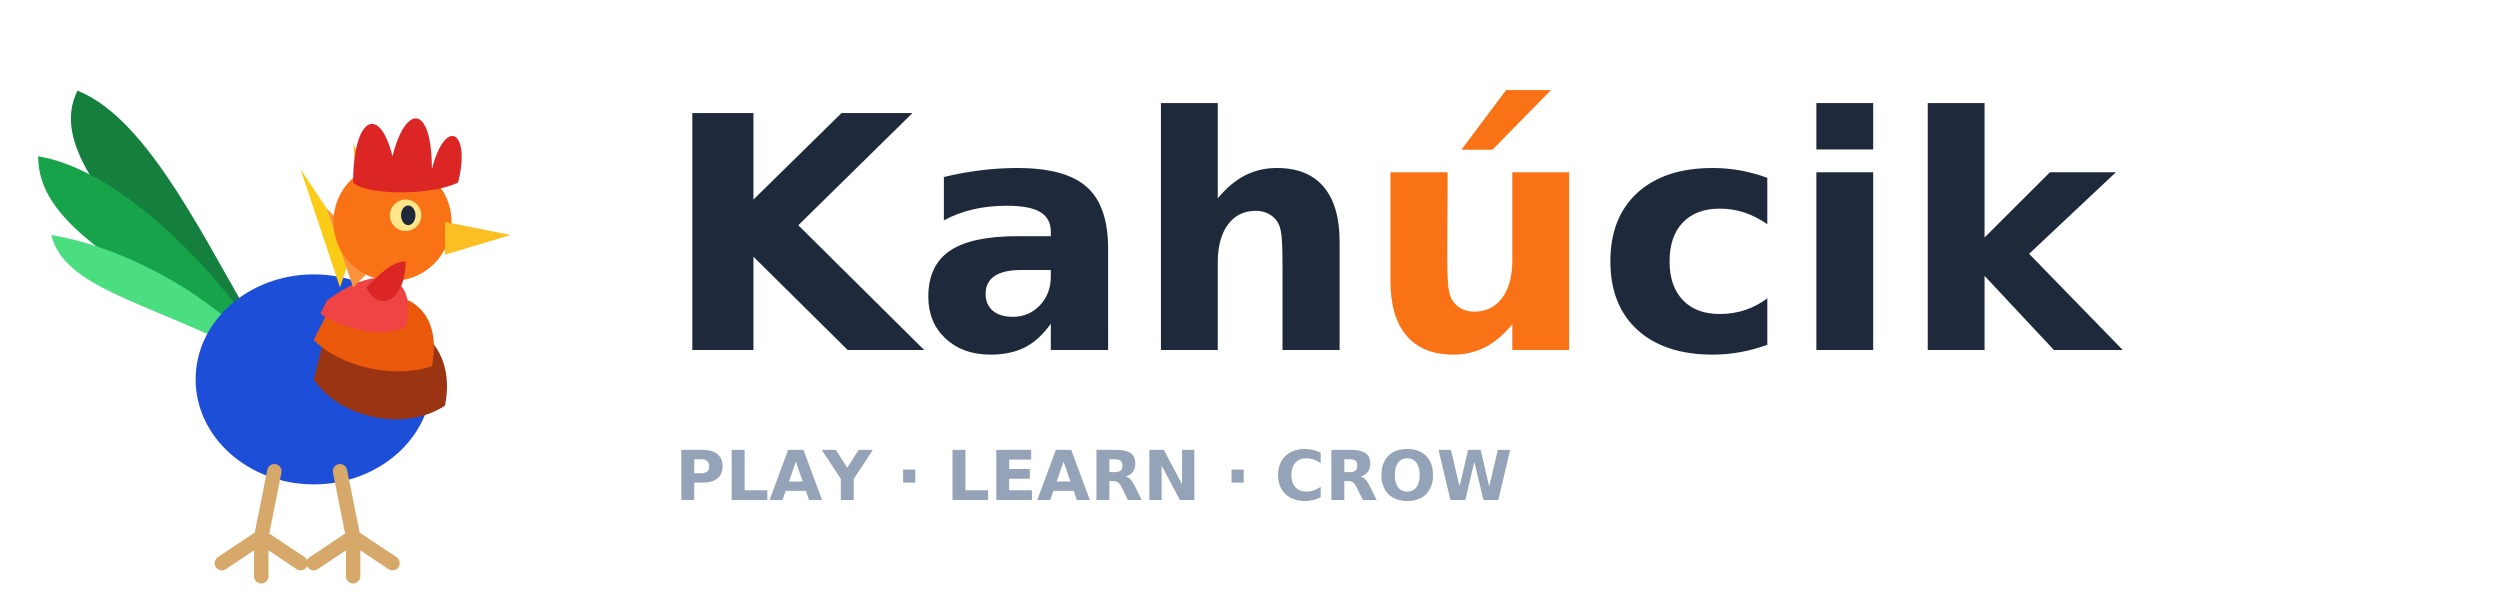
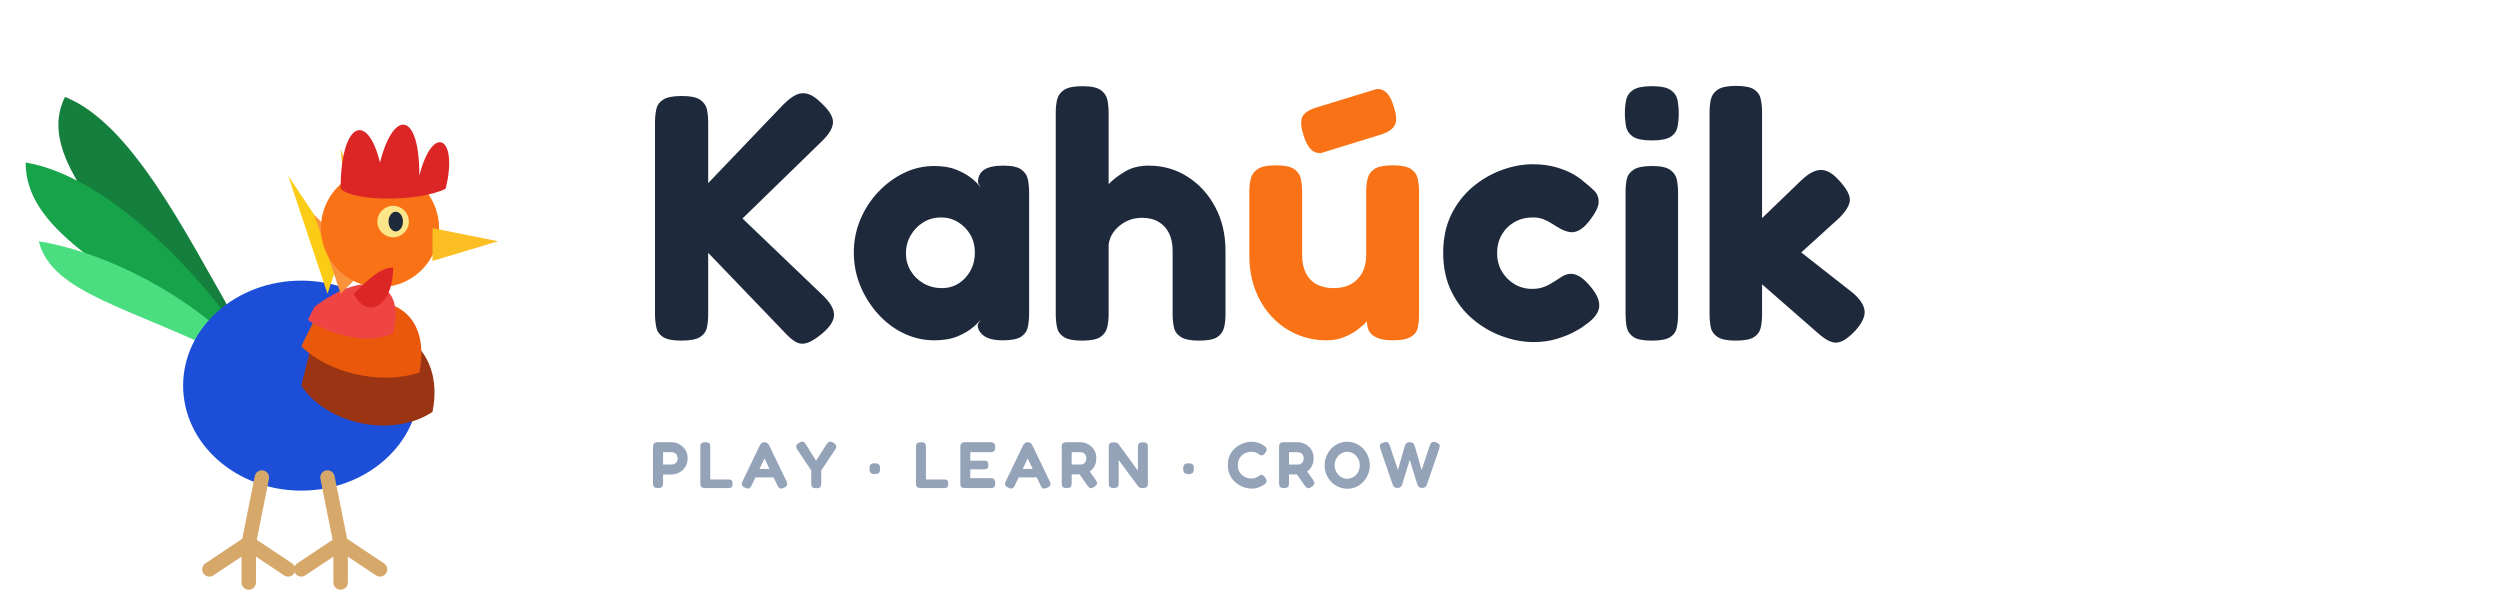
<svg xmlns="http://www.w3.org/2000/svg" width="400" height="96" viewBox="0 0 400 96" role="img" aria-label="Kahucik">
-   <g transform="translate(4,4) scale(1.05)" fill="none">
+   <g transform="translate(2,5) scale(1.05)" fill="none">
    <path d="M30 46 C12 28, 4 18, 8 10 C18 14, 26 30, 34 44Z" fill="#15803D" />
    <path d="M32 48 C14 36, 2 30, 2 20 C14 22, 28 36, 36 48Z" fill="#16A34A" />
    <path d="M34 50 C18 42, 6 40, 4 32 C16 34, 30 42, 38 52Z" fill="#4ADE80" />
    <ellipse cx="34" cy="50" rx="5" ry="3.5" fill="#FEF3C7" />
    <ellipse cx="44" cy="54" rx="18" ry="16" fill="#1D4ED8" />
    <path d="M46 46 C58 42, 66 48, 64 58 C58 62, 48 60, 44 54Z" fill="#9A3412" />
    <path d="M46 44 C56 38, 64 42, 62 52 C56 54, 48 52, 44 48Z" fill="#EA580C" />
    <path d="M46 42 C54 36, 60 38, 58 46 C54 48, 48 46, 45 44Z" fill="#EF4444" />
    <path d="M48 40 L42 22 L50 34Z" fill="#FACC15" />
    <path d="M52 38 L50 18 L56 32Z" fill="#FBBF24" />
    <path d="M56 36 L58 16 L62 30Z" fill="#F59E0B" />
    <path d="M50 40 L46 28 L54 36Z" fill="#FB923C" />
    <circle cx="56" cy="30" r="9" fill="#F97316" />
    <path d="M50 24 C50 14, 54 12, 56 20 C58 12, 62 12, 62 22 C64 14, 68 16, 66 24 C62 26, 52 26, 50 24Z" fill="#DC2626" />
    <path d="M64 30 L74 32 L64 35Z" fill="#FBBF24" />
    <path d="M58 36 C58 42, 54 44, 52 40 C54 38, 56 36, 58 36Z" fill="#DC2626" />
    <circle cx="58" cy="29" r="2.4" fill="#FDE68A" />
    <ellipse cx="58.4" cy="29" rx="1.1" ry="1.5" fill="#1E293B" />
    <path d="M38 68 L36 78 M36 78 L30 82 M36 78 L36 84 M36 78 L42 82" stroke="#D6A86A" stroke-width="2.2" stroke-linecap="round" stroke-linejoin="round" />
    <path d="M48 68 L50 78 M50 78 L44 82 M50 78 L50 84 M50 78 L56 82" stroke="#D6A86A" stroke-width="2.2" stroke-linecap="round" stroke-linejoin="round" />
  </g>
-   <path d="M110.77 56L110.77 18.09L120.55 18.09L120.55 31.93L134.64 18.09L145.99 18.09L127.73 36.04L147.87 56L135.63 56L120.55 41.07L120.55 56L110.77 56M168.13 43.20L163.41 43.20Q160.56 43.20 159.13 44.17Q157.70 45.13 157.70 47.01Q157.70 48.74 158.85 49.72Q160.01 50.69 162.06 50.69Q164.63 50.69 166.38 48.85Q168.13 47.01 168.13 44.24L168.13 43.20M177.30 39.78L177.30 56L168.13 56L168.13 51.79Q166.30 54.38 164.02 55.56Q161.73 56.74 158.46 56.74Q154.04 56.74 151.28 54.16Q148.53 51.58 148.53 47.47Q148.53 42.47 151.97 40.13Q155.41 37.79 162.77 37.79L168.13 37.79L168.13 37.08Q168.13 34.93 166.43 33.92Q164.73 32.92 161.12 32.92Q158.20 32.92 155.69 33.50Q153.18 34.09 151.02 35.26L151.02 28.32Q153.94 27.61 156.88 27.25Q159.83 26.88 162.77 26.88Q170.47 26.88 173.88 29.91Q177.30 32.95 177.30 39.78M214.34 38.68L214.34 56L205.20 56L205.20 53.18L205.20 42.80Q205.20 39.06 205.04 37.67Q204.87 36.27 204.46 35.61Q203.93 34.72 203.02 34.23Q202.10 33.73 200.94 33.73Q198.09 33.73 196.47 35.93Q194.84 38.13 194.84 42.01L194.84 56L185.75 56L185.75 16.49L194.84 16.49L194.84 31.73Q196.90 29.24 199.21 28.06Q201.52 26.88 204.31 26.88Q209.24 26.88 211.79 29.90Q214.34 32.92 214.34 38.68" fill="#1e293b" />
-   <path d="M222.47 44.93L222.47 27.56L231.61 27.56L231.61 30.41Q231.61 32.72 231.58 36.21Q231.56 39.70 231.56 40.87Q231.56 44.29 231.73 45.81Q231.91 47.32 232.34 48Q232.90 48.89 233.80 49.37Q234.71 49.86 235.87 49.86Q238.72 49.86 240.34 47.67Q241.97 45.49 241.97 41.60L241.97 27.56L251.06 27.56L251.06 56L241.97 56L241.97 51.89Q239.91 54.38 237.61 55.56Q235.31 56.74 232.55 56.74Q227.62 56.74 225.04 53.71Q222.47 50.69 222.47 44.93M233.82 23.96L240.98 14.41L248.16 14.41L238.79 23.96" fill="#f97316" />
-   <path d="M282.77 28.45L282.77 35.87Q280.92 34.60 279.05 33.99Q277.18 33.38 275.18 33.38Q271.37 33.38 269.25 35.60Q267.13 37.82 267.13 41.81Q267.13 45.79 269.25 48.01Q271.37 50.24 275.18 50.24Q277.31 50.24 279.23 49.60Q281.14 48.97 282.77 47.72L282.77 55.16Q280.64 55.95 278.44 56.34Q276.24 56.74 274.04 56.74Q266.34 56.74 262 52.79Q257.66 48.84 257.66 41.81Q257.66 34.77 262 30.83Q266.34 26.88 274.04 26.88Q276.27 26.88 278.44 27.27Q280.61 27.66 282.77 28.45M290.62 56L290.62 27.56L299.71 27.56L299.71 56L290.62 56M290.62 23.91L290.62 16.49L299.71 16.49L299.71 23.91L290.62 23.91M308.44 56L308.44 16.49L317.53 16.49L317.53 38L327.99 27.56L338.55 27.56L324.66 40.61L339.64 56L328.63 56L317.53 44.14L317.53 56" fill="#1e293b" />
-   <path d="M109.01 80L109.01 71.98L112.44 71.98Q113.97 71.98 114.79 72.66Q115.61 73.34 115.61 74.60Q115.61 75.86 114.79 76.54Q113.97 77.22 112.44 77.22L111.08 77.22L111.08 80L109.01 80M112.22 73.48L111.08 73.48L111.08 75.72L112.22 75.72Q112.82 75.72 113.15 75.43Q113.48 75.13 113.48 74.60Q113.48 74.06 113.15 73.77Q112.82 73.48 112.22 73.48M117.07 80L117.07 71.98L119.14 71.98L119.14 78.44L122.77 78.44L122.77 80L117.07 80M129.45 80L128.95 78.54L125.71 78.54L125.20 80L123.13 80L126.10 71.98L128.56 71.98L131.53 80L129.45 80M127.33 73.86L126.23 77.05L128.43 77.05L127.33 73.86M134.53 76.62L131.48 71.98L133.74 71.98L135.56 74.84L137.39 71.98L139.66 71.98L136.60 76.62L136.60 80L134.53 80L134.53 76.62M144.50 77.22L144.50 75.14L146.44 75.14L146.44 77.22L144.50 77.22M152.40 80L152.40 71.98L154.47 71.98L154.47 78.44L158.10 78.44L158.10 80L152.40 80M159.41 80L159.41 71.98L164.99 71.98L164.99 73.54L161.47 73.54L161.47 75.04L164.78 75.04L164.78 76.60L161.47 76.60L161.47 78.44L165.11 78.44L165.11 80L159.41 80M172.29 80L171.79 78.54L168.55 78.54L168.04 80L165.96 80L168.94 71.98L171.40 71.98L174.37 80L172.29 80M170.17 73.86L169.07 77.05L171.27 77.05L170.17 73.86M177.50 75.54L178.37 75.54Q179.02 75.54 179.30 75.29Q179.59 75.05 179.59 74.50Q179.59 73.95 179.30 73.72Q179.02 73.48 178.37 73.48L177.50 73.48L177.50 75.54M178.09 76.97L177.50 76.97L177.50 80L175.43 80L175.43 71.98L178.59 71.98Q180.18 71.98 180.92 72.51Q181.65 73.04 181.65 74.19Q181.65 74.99 181.27 75.50Q180.89 76.01 180.11 76.25Q180.54 76.35 180.87 76.69Q181.21 77.03 181.55 77.72L182.67 80L180.47 80L179.49 78.01Q179.20 77.41 178.90 77.19Q178.59 76.97 178.09 76.97M183.90 80L183.90 71.98L186.21 71.98L189.13 77.48L189.13 71.98L191.09 71.98L191.09 80L188.78 80L185.86 74.50L185.86 80L183.90 80M197.05 77.22L197.05 75.14L198.99 75.14L198.99 77.22L197.05 77.22M211.31 77.90L211.31 79.56Q210.74 79.85 210.12 80.01Q209.50 80.16 208.83 80.16Q206.83 80.16 205.66 79.04Q204.49 77.92 204.49 76Q204.49 74.08 205.66 72.96Q206.83 71.84 208.83 71.84Q209.50 71.84 210.12 71.99Q210.74 72.14 211.31 72.43L211.31 74.09Q210.73 73.70 210.17 73.52Q209.62 73.33 209 73.33Q207.89 73.33 207.26 74.04Q206.62 74.75 206.62 76Q206.62 77.24 207.26 77.95Q207.89 78.66 209 78.66Q209.62 78.66 210.17 78.47Q210.73 78.29 211.31 77.90M215.09 75.54L215.96 75.54Q216.61 75.54 216.89 75.29Q217.17 75.05 217.17 74.50Q217.17 73.95 216.89 73.72Q216.61 73.48 215.96 73.48L215.09 73.48L215.09 75.54M215.67 76.97L215.09 76.97L215.09 80L213.02 80L213.02 71.98L216.18 71.98Q217.76 71.98 218.50 72.51Q219.24 73.04 219.24 74.19Q219.24 74.99 218.86 75.50Q218.47 76.01 217.70 76.25Q218.12 76.35 218.46 76.69Q218.79 77.03 219.14 77.72L220.26 80L218.06 80L217.08 78.01Q216.79 77.41 216.48 77.19Q216.18 76.97 215.67 76.97M225.15 73.33Q224.21 73.33 223.69 74.03Q223.17 74.73 223.17 76Q223.17 77.26 223.69 77.96Q224.21 78.66 225.15 78.66Q226.10 78.66 226.63 77.96Q227.15 77.26 227.15 76Q227.15 74.73 226.63 74.03Q226.10 73.33 225.15 73.33M225.15 71.84Q227.09 71.84 228.18 72.94Q229.28 74.05 229.28 76Q229.28 77.94 228.18 79.05Q227.09 80.16 225.15 80.16Q223.23 80.16 222.13 79.05Q221.03 77.94 221.03 76Q221.03 74.05 222.13 72.94Q223.23 71.84 225.15 71.84M232.07 80L230.16 71.98L232.14 71.98L233.53 77.81L234.90 71.98L236.90 71.98L238.27 77.81L239.66 71.98L241.62 71.98L239.73 80L237.35 80L235.89 73.90L234.45 80" fill="#94a3b8" />
+   <path d="M109 54.50Q106.98 54.50 106.09 53.92Q105.19 53.33 105 52.32Q104.80 51.31 104.80 50.25L104.80 19.56Q104.80 18.50 105 17.52Q105.19 16.54 106.09 15.95Q106.98 15.36 109.06 15.36Q111.18 15.36 112.05 15.98Q112.92 16.59 113.12 17.54Q113.31 18.50 113.31 19.62L113.31 29.30L125.30 16.76Q126.42 15.64 127.34 15.19Q128.26 14.74 129.24 15.02Q130.22 15.30 131.34 16.42Q133.25 18.16 133.28 19.48Q133.30 20.79 131.68 22.42L118.80 34.96L131.79 47.39Q133.53 49.13 133.44 50.50Q133.36 51.87 131.46 53.44Q130.11 54.56 129.13 54.87Q128.15 55.18 127.31 54.70Q126.47 54.22 125.41 53.05L113.31 40.45L113.31 50.30Q113.31 51.37 113.12 52.35Q112.92 53.33 112.02 53.92Q111.13 54.50 109 54.50M160.46 54.45Q158.39 54.45 157.41 53.72Q156.43 52.99 156.43 51.93L156.99 50.98Q156.66 51.54 155.70 52.35Q154.75 53.16 153.24 53.80Q151.73 54.45 149.49 54.45Q146.91 54.45 144.59 53.33Q142.26 52.21 140.47 50.22Q138.68 48.23 137.64 45.71Q136.61 43.19 136.61 40.39Q136.61 37.65 137.64 35.16Q138.68 32.66 140.50 30.73Q142.32 28.80 144.62 27.68Q146.91 26.56 149.49 26.56Q151.56 26.56 153.02 27.15Q154.47 27.74 155.45 28.52Q156.43 29.30 156.94 30.03L156.49 29.25Q156.43 27.90 157.41 27.20Q158.39 26.50 160.52 26.50Q162.54 26.50 163.40 27.12Q164.27 27.74 164.47 28.74Q164.66 29.75 164.66 30.87L164.66 50.19Q164.66 51.26 164.47 52.26Q164.27 53.27 163.40 53.86Q162.54 54.45 160.46 54.45M150.72 46.10Q152.18 46.10 153.38 45.35Q154.58 44.59 155.28 43.30Q155.98 42.02 155.98 40.45Q155.98 38.82 155.26 37.56Q154.53 36.30 153.30 35.55Q152.06 34.79 150.61 34.79Q148.98 34.79 147.72 35.58Q146.46 36.36 145.71 37.65Q144.95 38.94 144.95 40.56Q144.95 42.07 145.71 43.33Q146.46 44.59 147.78 45.35Q149.10 46.10 150.72 46.10M173.12 54.50Q171.10 54.50 170.21 53.92Q169.31 53.33 169.12 52.35Q168.92 51.37 168.92 50.25L168.92 17.99Q168.92 16.87 169.14 15.92Q169.37 14.97 170.26 14.38Q171.16 13.79 173.18 13.79Q175.25 13.79 176.12 14.41Q176.98 15.02 177.18 15.98Q177.38 16.93 177.38 18.05L177.38 29.47Q178.38 28.41 179.98 27.46Q181.58 26.50 183.76 26.50Q187.23 26.50 190 28.27Q192.78 30.03 194.43 33.11Q196.08 36.19 196.08 40.17L196.08 50.30Q196.08 51.42 195.86 52.38Q195.63 53.33 194.79 53.92Q193.95 54.50 191.82 54.50Q189.86 54.50 188.94 53.92Q188.02 53.33 187.82 52.35Q187.62 51.37 187.62 50.25L187.62 40.11Q187.62 38.49 187.06 37.34Q186.50 36.19 185.41 35.52Q184.32 34.85 182.75 34.85Q180.68 34.85 179.14 36.11Q177.60 37.37 177.38 39.16L177.38 50.30Q177.38 51.42 177.15 52.38Q176.93 53.33 176.06 53.92Q175.19 54.50 173.12 54.50" fill="#1e293b" />
+   <path d="M212.21 54.45Q209.63 54.45 207.36 53.44Q205.10 52.43 203.42 50.61Q201.74 48.79 200.81 46.30Q199.89 43.81 199.89 40.84L199.89 30.70Q199.89 29.58 200.11 28.63Q200.34 27.68 201.20 27.06Q202.07 26.45 204.14 26.45Q206.22 26.45 207.08 27.06Q207.95 27.68 208.15 28.66Q208.34 29.64 208.34 30.76L208.34 40.84Q208.34 42.46 208.93 43.67Q209.52 44.87 210.67 45.49Q211.82 46.10 213.38 46.10Q215.01 46.10 216.16 45.46Q217.30 44.82 217.95 43.64Q218.59 42.46 218.59 40.84L218.59 30.65Q218.59 29.53 218.82 28.58Q219.04 27.62 219.91 27.04Q220.78 26.45 222.85 26.45Q224.92 26.45 225.79 27.06Q226.66 27.68 226.85 28.66Q227.05 29.64 227.05 30.70L227.05 50.42Q227.05 51.48 226.85 52.40Q226.66 53.33 225.76 53.89Q224.86 54.45 222.85 54.45Q221.34 54.45 220.50 54.11Q219.66 53.78 219.26 53.27Q218.87 52.77 218.79 52.21Q218.70 51.65 218.70 51.20L219.43 50.58Q219.26 50.81 218.70 51.42Q218.14 52.04 217.22 52.74Q216.30 53.44 215.06 53.94Q213.83 54.45 212.21 54.45M221.17 21.46L211.37 24.49Q210.36 24.54 209.72 23.87Q209.07 23.20 208.57 21.69Q207.95 19.73 208.34 18.78Q208.74 17.82 210.42 17.26L220.27 14.24Q221.22 14.18 221.90 14.88Q222.57 15.58 223.02 17.10Q223.63 18.94 223.21 19.92Q222.79 20.90 221.17 21.46" fill="#f97316" />
+   <path d="M245.36 54.73Q242.90 54.73 240.35 53.80Q237.80 52.88 235.64 51.06Q233.49 49.24 232.20 46.58Q230.91 43.92 230.91 40.45Q230.91 36.98 232.20 34.34Q233.49 31.71 235.62 29.92Q237.74 28.13 240.29 27.20Q242.84 26.28 245.25 26.28Q247.32 26.28 248.97 26.76Q250.62 27.23 251.77 27.90Q252.92 28.58 253.42 29.08Q254.38 29.81 255.10 30.54Q255.83 31.26 255.78 32.44Q255.72 33.06 255.38 33.70Q255.05 34.34 254.54 35.02Q252.86 37.37 251.18 37.14Q250.34 36.98 249.64 36.58Q248.94 36.19 248.30 35.77Q247.66 35.35 246.93 35.07Q246.20 34.79 245.25 34.79Q243.62 34.79 242.34 35.52Q241.05 36.25 240.29 37.54Q239.54 38.82 239.54 40.50Q239.54 42.13 240.29 43.42Q241.05 44.70 242.31 45.46Q243.57 46.22 245.14 46.22Q246.09 46.22 246.79 45.99Q247.49 45.77 247.99 45.46Q248.50 45.15 248.78 44.98Q249.45 44.54 250.06 44.17Q250.68 43.81 251.35 43.81Q252.14 43.81 252.98 44.40Q253.82 44.98 254.82 46.27Q255.72 47.45 255.86 48.46Q256 49.46 255.38 50.36Q254.77 51.26 253.48 52.10Q253.03 52.49 251.88 53.10Q250.74 53.72 249.08 54.22Q247.43 54.73 245.36 54.73M264.29 54.50Q262.22 54.50 261.35 53.92Q260.48 53.33 260.28 52.35Q260.09 51.37 260.09 50.30L260.09 30.76Q260.09 29.64 260.28 28.69Q260.48 27.74 261.38 27.15Q262.27 26.56 264.34 26.56Q266.36 26.56 267.23 27.18Q268.10 27.79 268.29 28.74Q268.49 29.70 268.49 30.87L268.49 50.36Q268.49 51.42 268.29 52.40Q268.10 53.38 267.23 53.94Q266.36 54.50 264.29 54.50M264.29 22.47Q262.16 22.47 261.26 21.86Q260.37 21.24 260.17 20.23Q259.98 19.22 259.98 18.10Q259.98 16.93 260.20 15.95Q260.42 14.97 261.32 14.38Q262.22 13.79 264.34 13.79Q266.42 13.79 267.31 14.41Q268.21 15.02 268.40 16.03Q268.60 17.04 268.60 18.16Q268.60 19.28 268.40 20.29Q268.21 21.30 267.31 21.88Q266.42 22.47 264.29 22.47M288.20 40.39L296.49 46.89Q298.22 48.40 298.34 49.77Q298.45 51.14 296.82 52.94Q295.59 54.22 294.67 54.62Q293.74 55.01 292.85 54.64Q291.95 54.28 290.78 53.22L281.93 45.49L281.93 50.30Q281.93 51.42 281.73 52.38Q281.54 53.33 280.67 53.92Q279.80 54.50 277.73 54.50Q275.71 54.50 274.82 53.92Q273.92 53.33 273.72 52.35Q273.53 51.37 273.53 50.25L273.53 17.94Q273.53 16.82 273.75 15.86Q273.98 14.91 274.87 14.32Q275.77 13.74 277.78 13.74Q279.80 13.74 280.67 14.32Q281.54 14.91 281.73 15.89Q281.93 16.87 281.93 17.99L281.93 34.90L288.20 28.86Q289.32 27.79 290.30 27.40Q291.28 27.01 292.23 27.34Q293.18 27.68 294.25 28.86Q296.04 30.82 295.98 32.02Q295.93 33.22 294.25 34.90" fill="#1e293b" />
+   <path d="M105.28 78.09Q104.89 78.09 104.73 77.98Q104.57 77.86 104.53 77.67Q104.48 77.49 104.48 77.29L104.48 71.55Q104.48 71.35 104.53 71.17Q104.57 70.99 104.73 70.87Q104.90 70.75 105.29 70.75L107.44 70.75Q107.89 70.75 108.33 70.91Q108.78 71.07 109.16 71.40Q109.54 71.73 109.78 72.21Q110.02 72.70 110.02 73.35Q110.02 73.99 109.78 74.47Q109.54 74.95 109.16 75.28Q108.78 75.60 108.33 75.76Q107.87 75.92 107.43 75.92L106.09 75.92L106.09 77.30Q106.09 77.50 106.05 77.68Q106.01 77.86 105.84 77.98Q105.67 78.09 105.28 78.09M106.09 72.35L106.09 74.33L107.44 74.33Q107.67 74.33 107.90 74.23Q108.13 74.13 108.28 73.91Q108.43 73.68 108.43 73.34Q108.43 73.04 108.31 72.82Q108.18 72.60 107.95 72.48Q107.73 72.35 107.43 72.35L106.09 72.35M116.52 78.09L112.84 78.09Q112.47 78.09 112.30 77.98Q112.13 77.87 112.09 77.69Q112.05 77.50 112.05 77.30L112.05 71.55Q112.05 71.34 112.08 71.16Q112.12 70.99 112.29 70.87Q112.46 70.75 112.84 70.75Q113.24 70.75 113.41 70.87Q113.57 70.99 113.61 71.16Q113.64 71.34 113.64 71.55L113.64 76.71L116.52 76.71Q116.70 76.71 116.86 76.74Q117.01 76.77 117.11 76.92Q117.21 77.07 117.21 77.40Q117.21 77.73 117.11 77.88Q117 78.03 116.85 78.06Q116.70 78.09 116.52 78.09M123.05 71.23L125.83 76.98Q125.95 77.24 125.96 77.43Q125.97 77.61 125.85 77.75Q125.73 77.89 125.46 78.03Q125.04 78.23 124.81 78.15Q124.58 78.07 124.38 77.65L122.32 73.35L120.27 77.65Q120.06 78.06 119.83 78.14Q119.61 78.22 119.19 78.02Q118.92 77.89 118.80 77.75Q118.67 77.61 118.69 77.42Q118.70 77.22 118.83 76.96L121.59 71.22Q121.70 71.01 121.90 70.88Q122.11 70.75 122.33 70.75Q122.49 70.75 122.62 70.81Q122.76 70.87 122.87 70.98Q122.98 71.08 123.05 71.23M124.09 76.38L120.55 76.38L121.20 75.03L123.44 75.03L124.09 76.38M133.39 70.87Q133.77 71.13 133.80 71.37Q133.84 71.61 133.62 71.94L131.40 75.27L131.40 77.32Q131.40 77.52 131.36 77.70Q131.32 77.88 131.16 78Q130.99 78.12 130.59 78.12Q130.21 78.12 130.04 78Q129.87 77.88 129.83 77.70Q129.80 77.51 129.80 77.30L129.80 75.27L127.57 71.94Q127.34 71.61 127.39 71.36Q127.44 71.12 127.81 70.87Q128.09 70.69 128.27 70.66Q128.46 70.63 128.62 70.73Q128.78 70.84 128.93 71.08L130.57 73.71L132.26 71.08Q132.43 70.83 132.58 70.73Q132.74 70.63 132.93 70.66Q133.11 70.69 133.39 70.87M139.97 75.85Q139.48 75.85 139.29 75.65Q139.11 75.46 139.11 75Q139.11 74.53 139.29 74.33Q139.47 74.13 139.97 74.13Q140.45 74.13 140.63 74.32Q140.82 74.51 140.82 74.99Q140.82 75.45 140.64 75.65Q140.46 75.85 139.97 75.85M151.03 78.09L147.35 78.09Q146.98 78.09 146.81 77.98Q146.64 77.87 146.60 77.69Q146.56 77.50 146.56 77.30L146.56 71.55Q146.56 71.34 146.59 71.16Q146.63 70.99 146.80 70.87Q146.97 70.75 147.35 70.75Q147.75 70.75 147.92 70.87Q148.08 70.99 148.12 71.16Q148.15 71.34 148.15 71.55L148.15 76.71L151.03 76.71Q151.21 76.71 151.37 76.74Q151.52 76.77 151.62 76.92Q151.72 77.07 151.72 77.40Q151.72 77.73 151.62 77.88Q151.51 78.03 151.36 78.06Q151.21 78.09 151.03 78.09M158.42 78.09L154.43 78.09Q154.06 78.09 153.89 77.98Q153.72 77.87 153.68 77.69Q153.65 77.50 153.65 77.30L153.65 71.55Q153.65 71.09 153.83 70.92Q154 70.75 154.47 70.75L158.44 70.75Q158.65 70.75 158.82 70.79Q159 70.83 159.12 71Q159.23 71.16 159.23 71.56Q159.23 71.94 159.12 72.11Q159 72.28 158.82 72.31Q158.63 72.35 158.42 72.35L155.24 72.35L155.24 73.71L157.41 73.71Q157.62 73.71 157.78 73.74Q157.94 73.77 158.04 73.92Q158.13 74.06 158.13 74.41Q158.13 74.73 158.04 74.88Q157.94 75.03 157.77 75.06Q157.61 75.09 157.39 75.09L155.24 75.09L155.24 76.50L158.44 76.50Q158.65 76.50 158.82 76.54Q159 76.58 159.12 76.75Q159.23 76.91 159.23 77.31Q159.23 77.69 159.12 77.85Q159 78.02 158.82 78.06Q158.63 78.09 158.42 78.09M165.17 71.23L167.94 76.98Q168.07 77.24 168.08 77.43Q168.09 77.61 167.97 77.75Q167.85 77.89 167.57 78.03Q167.15 78.23 166.92 78.15Q166.69 78.07 166.49 77.65L164.43 73.35L162.39 77.65Q162.18 78.06 161.95 78.14Q161.72 78.22 161.30 78.02Q161.03 77.89 160.91 77.75Q160.79 77.61 160.80 77.42Q160.81 77.22 160.95 76.96L163.71 71.22Q163.81 71.01 164.02 70.88Q164.22 70.75 164.44 70.75Q164.60 70.75 164.74 70.81Q164.87 70.87 164.98 70.98Q165.09 71.08 165.17 71.23M166.21 76.38L162.67 76.38L163.32 75.03L165.56 75.03L166.21 76.38M170.66 78.09Q170.28 78.09 170.12 77.98Q169.95 77.86 169.91 77.67Q169.88 77.49 169.88 77.29L169.88 71.54Q169.88 71.34 169.91 71.16Q169.95 70.99 170.12 70.87Q170.28 70.75 170.67 70.75L172.86 70.75Q173.29 70.75 173.74 70.91Q174.19 71.07 174.57 71.40Q174.95 71.72 175.18 72.20Q175.41 72.69 175.41 73.35Q175.41 73.79 175.28 74.20Q175.15 74.61 174.88 74.95Q174.62 75.30 174.23 75.55Q173.84 75.80 173.34 75.90L171.47 75.90L171.47 77.30Q171.47 77.50 171.43 77.68Q171.39 77.86 171.22 77.98Q171.05 78.09 170.66 78.09M175.09 77.88Q174.71 78.17 174.47 78.11Q174.24 78.04 173.99 77.70L172.14 75.05L173.94 74.82L175.29 76.76Q175.47 77.01 175.52 77.19Q175.57 77.37 175.47 77.53Q175.37 77.69 175.09 77.88M171.47 72.35L171.47 74.33L172.93 74.33Q173.08 74.33 173.24 74.27Q173.39 74.21 173.52 74.09Q173.64 73.98 173.73 73.79Q173.81 73.60 173.81 73.34Q173.81 73.03 173.69 72.81Q173.57 72.59 173.35 72.47Q173.13 72.35 172.84 72.35L171.47 72.35M178.18 78.09Q177.82 78.09 177.65 77.98Q177.48 77.86 177.44 77.68Q177.40 77.50 177.40 77.29L177.40 71.52Q177.40 71.32 177.44 71.15Q177.48 70.99 177.65 70.88Q177.83 70.77 178.22 70.77Q178.59 70.77 178.74 70.85Q178.89 70.94 179 71.10L182.07 75.31L182.07 71.52Q182.07 71.32 182.12 71.15Q182.16 70.99 182.33 70.88Q182.50 70.77 182.88 70.77Q183.27 70.77 183.43 70.88Q183.59 71 183.63 71.18Q183.66 71.36 183.66 71.56L183.66 77.30Q183.66 77.50 183.62 77.68Q183.58 77.86 183.41 77.98Q183.24 78.09 182.86 78.09Q182.56 78.09 182.40 78.04Q182.24 77.99 182.12 77.84L178.99 73.60L178.99 77.30Q178.99 77.50 178.95 77.68Q178.91 77.86 178.74 77.98Q178.57 78.09 178.18 78.09M190.17 75.85Q189.69 75.85 189.50 75.65Q189.31 75.46 189.31 75Q189.31 74.53 189.49 74.33Q189.68 74.13 190.17 74.13Q190.65 74.13 190.84 74.32Q191.02 74.51 191.02 74.99Q191.02 75.45 190.84 75.65Q190.66 75.85 190.17 75.85M200.21 78.18Q199.75 78.18 199.24 78.03Q198.72 77.88 198.23 77.59Q197.74 77.30 197.33 76.84Q196.93 76.38 196.69 75.77Q196.46 75.15 196.46 74.37Q196.46 73.61 196.69 73.02Q196.93 72.42 197.33 71.98Q197.73 71.54 198.22 71.25Q198.71 70.97 199.24 70.82Q199.76 70.68 200.24 70.68Q200.77 70.68 201.17 70.81Q201.57 70.93 201.82 71.06Q202.07 71.20 202.14 71.25Q202.33 71.36 202.49 71.51Q202.66 71.66 202.67 71.90Q202.67 72.03 202.62 72.15Q202.58 72.27 202.48 72.40Q202.31 72.64 202.16 72.76Q202.01 72.87 201.85 72.87Q201.73 72.87 201.62 72.80Q201.51 72.74 201.34 72.63Q201.26 72.58 201.13 72.50Q200.99 72.42 200.76 72.36Q200.53 72.29 200.17 72.29Q199.81 72.29 199.43 72.42Q199.06 72.55 198.74 72.81Q198.43 73.08 198.24 73.48Q198.05 73.88 198.05 74.42Q198.05 74.98 198.25 75.38Q198.44 75.77 198.75 76.04Q199.07 76.30 199.44 76.43Q199.82 76.56 200.17 76.56Q200.49 76.56 200.71 76.50Q200.94 76.44 201.10 76.35Q201.26 76.26 201.38 76.18Q201.50 76.11 201.62 76.05Q201.74 75.98 201.86 75.98Q202.01 75.98 202.16 76.10Q202.31 76.22 202.47 76.47Q202.57 76.60 202.62 76.73Q202.67 76.87 202.66 76.99Q202.66 77.21 202.49 77.35Q202.33 77.50 202.14 77.61Q202.05 77.65 201.81 77.80Q201.57 77.94 201.17 78.06Q200.77 78.18 200.21 78.18M205.44 78.09Q205.06 78.09 204.89 77.98Q204.72 77.86 204.69 77.67Q204.65 77.49 204.65 77.29L204.65 71.54Q204.65 71.34 204.69 71.16Q204.72 70.99 204.89 70.87Q205.06 70.75 205.45 70.75L207.63 70.75Q208.06 70.75 208.51 70.91Q208.96 71.07 209.34 71.40Q209.72 71.72 209.95 72.20Q210.18 72.69 210.18 73.35Q210.18 73.79 210.05 74.20Q209.92 74.61 209.66 74.95Q209.39 75.30 209.01 75.55Q208.62 75.80 208.11 75.90L206.24 75.90L206.24 77.30Q206.24 77.50 206.20 77.68Q206.16 77.86 205.99 77.98Q205.82 78.09 205.44 78.09M209.87 77.88Q209.48 78.17 209.25 78.11Q209.02 78.04 208.76 77.70L206.92 75.05L208.71 74.82L210.07 76.76Q210.25 77.01 210.29 77.19Q210.34 77.37 210.24 77.53Q210.14 77.69 209.87 77.88M206.24 72.35L206.24 74.33L207.70 74.33Q207.85 74.33 208.01 74.27Q208.17 74.21 208.29 74.09Q208.42 73.98 208.50 73.79Q208.59 73.60 208.59 73.34Q208.59 73.03 208.47 72.81Q208.34 72.59 208.12 72.47Q207.90 72.35 207.61 72.35L206.24 72.35M215.60 78.20Q214.85 78.20 214.18 77.91Q213.51 77.62 213.01 77.11Q212.52 76.60 212.23 75.93Q211.94 75.26 211.94 74.48Q211.94 73.69 212.22 73.01Q212.50 72.32 212.98 71.79Q213.47 71.27 214.12 70.98Q214.77 70.68 215.52 70.68Q216.28 70.68 216.94 70.97Q217.61 71.26 218.10 71.77Q218.60 72.29 218.88 72.97Q219.17 73.65 219.17 74.45Q219.17 75.22 218.89 75.89Q218.62 76.57 218.12 77.09Q217.63 77.61 216.98 77.91Q216.34 78.20 215.60 78.20M215.55 76.60Q215.97 76.60 216.34 76.44Q216.71 76.27 216.98 75.98Q217.26 75.69 217.41 75.30Q217.57 74.90 217.57 74.44Q217.57 74 217.41 73.61Q217.25 73.21 216.97 72.91Q216.70 72.61 216.33 72.45Q215.97 72.28 215.55 72.28Q215.14 72.28 214.78 72.45Q214.42 72.61 214.14 72.91Q213.86 73.21 213.70 73.61Q213.53 74 213.53 74.45Q213.53 74.89 213.70 75.29Q213.86 75.68 214.14 75.97Q214.42 76.27 214.77 76.44Q215.13 76.60 215.55 76.60M223.58 78.07Q223.30 78.07 223.15 77.97Q222.99 77.86 222.92 77.73Q222.85 77.59 222.83 77.54L220.86 71.82Q220.72 71.37 220.81 71.16Q220.91 70.94 221.36 70.80Q221.65 70.70 221.84 70.71Q222.02 70.72 222.14 70.86Q222.26 71 222.36 71.29L223.67 75.19L224.77 71.34Q224.80 71.24 224.87 71.10Q224.94 70.97 225.10 70.86Q225.26 70.75 225.54 70.75Q225.86 70.75 226.03 70.87Q226.19 70.99 226.25 71.12Q226.32 71.26 226.35 71.33L227.46 75.21L228.76 71.30Q228.86 71.01 228.98 70.87Q229.10 70.72 229.29 70.70Q229.49 70.68 229.78 70.79Q230.10 70.90 230.22 71.03Q230.35 71.15 230.35 71.34Q230.36 71.52 230.27 71.82L228.30 77.54Q228.28 77.60 228.21 77.73Q228.14 77.86 227.99 77.97Q227.84 78.07 227.54 78.07Q227.26 78.07 227.09 77.95Q226.93 77.82 226.86 77.68Q226.79 77.54 226.77 77.49L225.56 73.57L224.35 77.49Q224.34 77.54 224.27 77.69Q224.20 77.83 224.03 77.95Q223.87 78.07 223.58 78.07" fill="#94a3b8" />
</svg>
